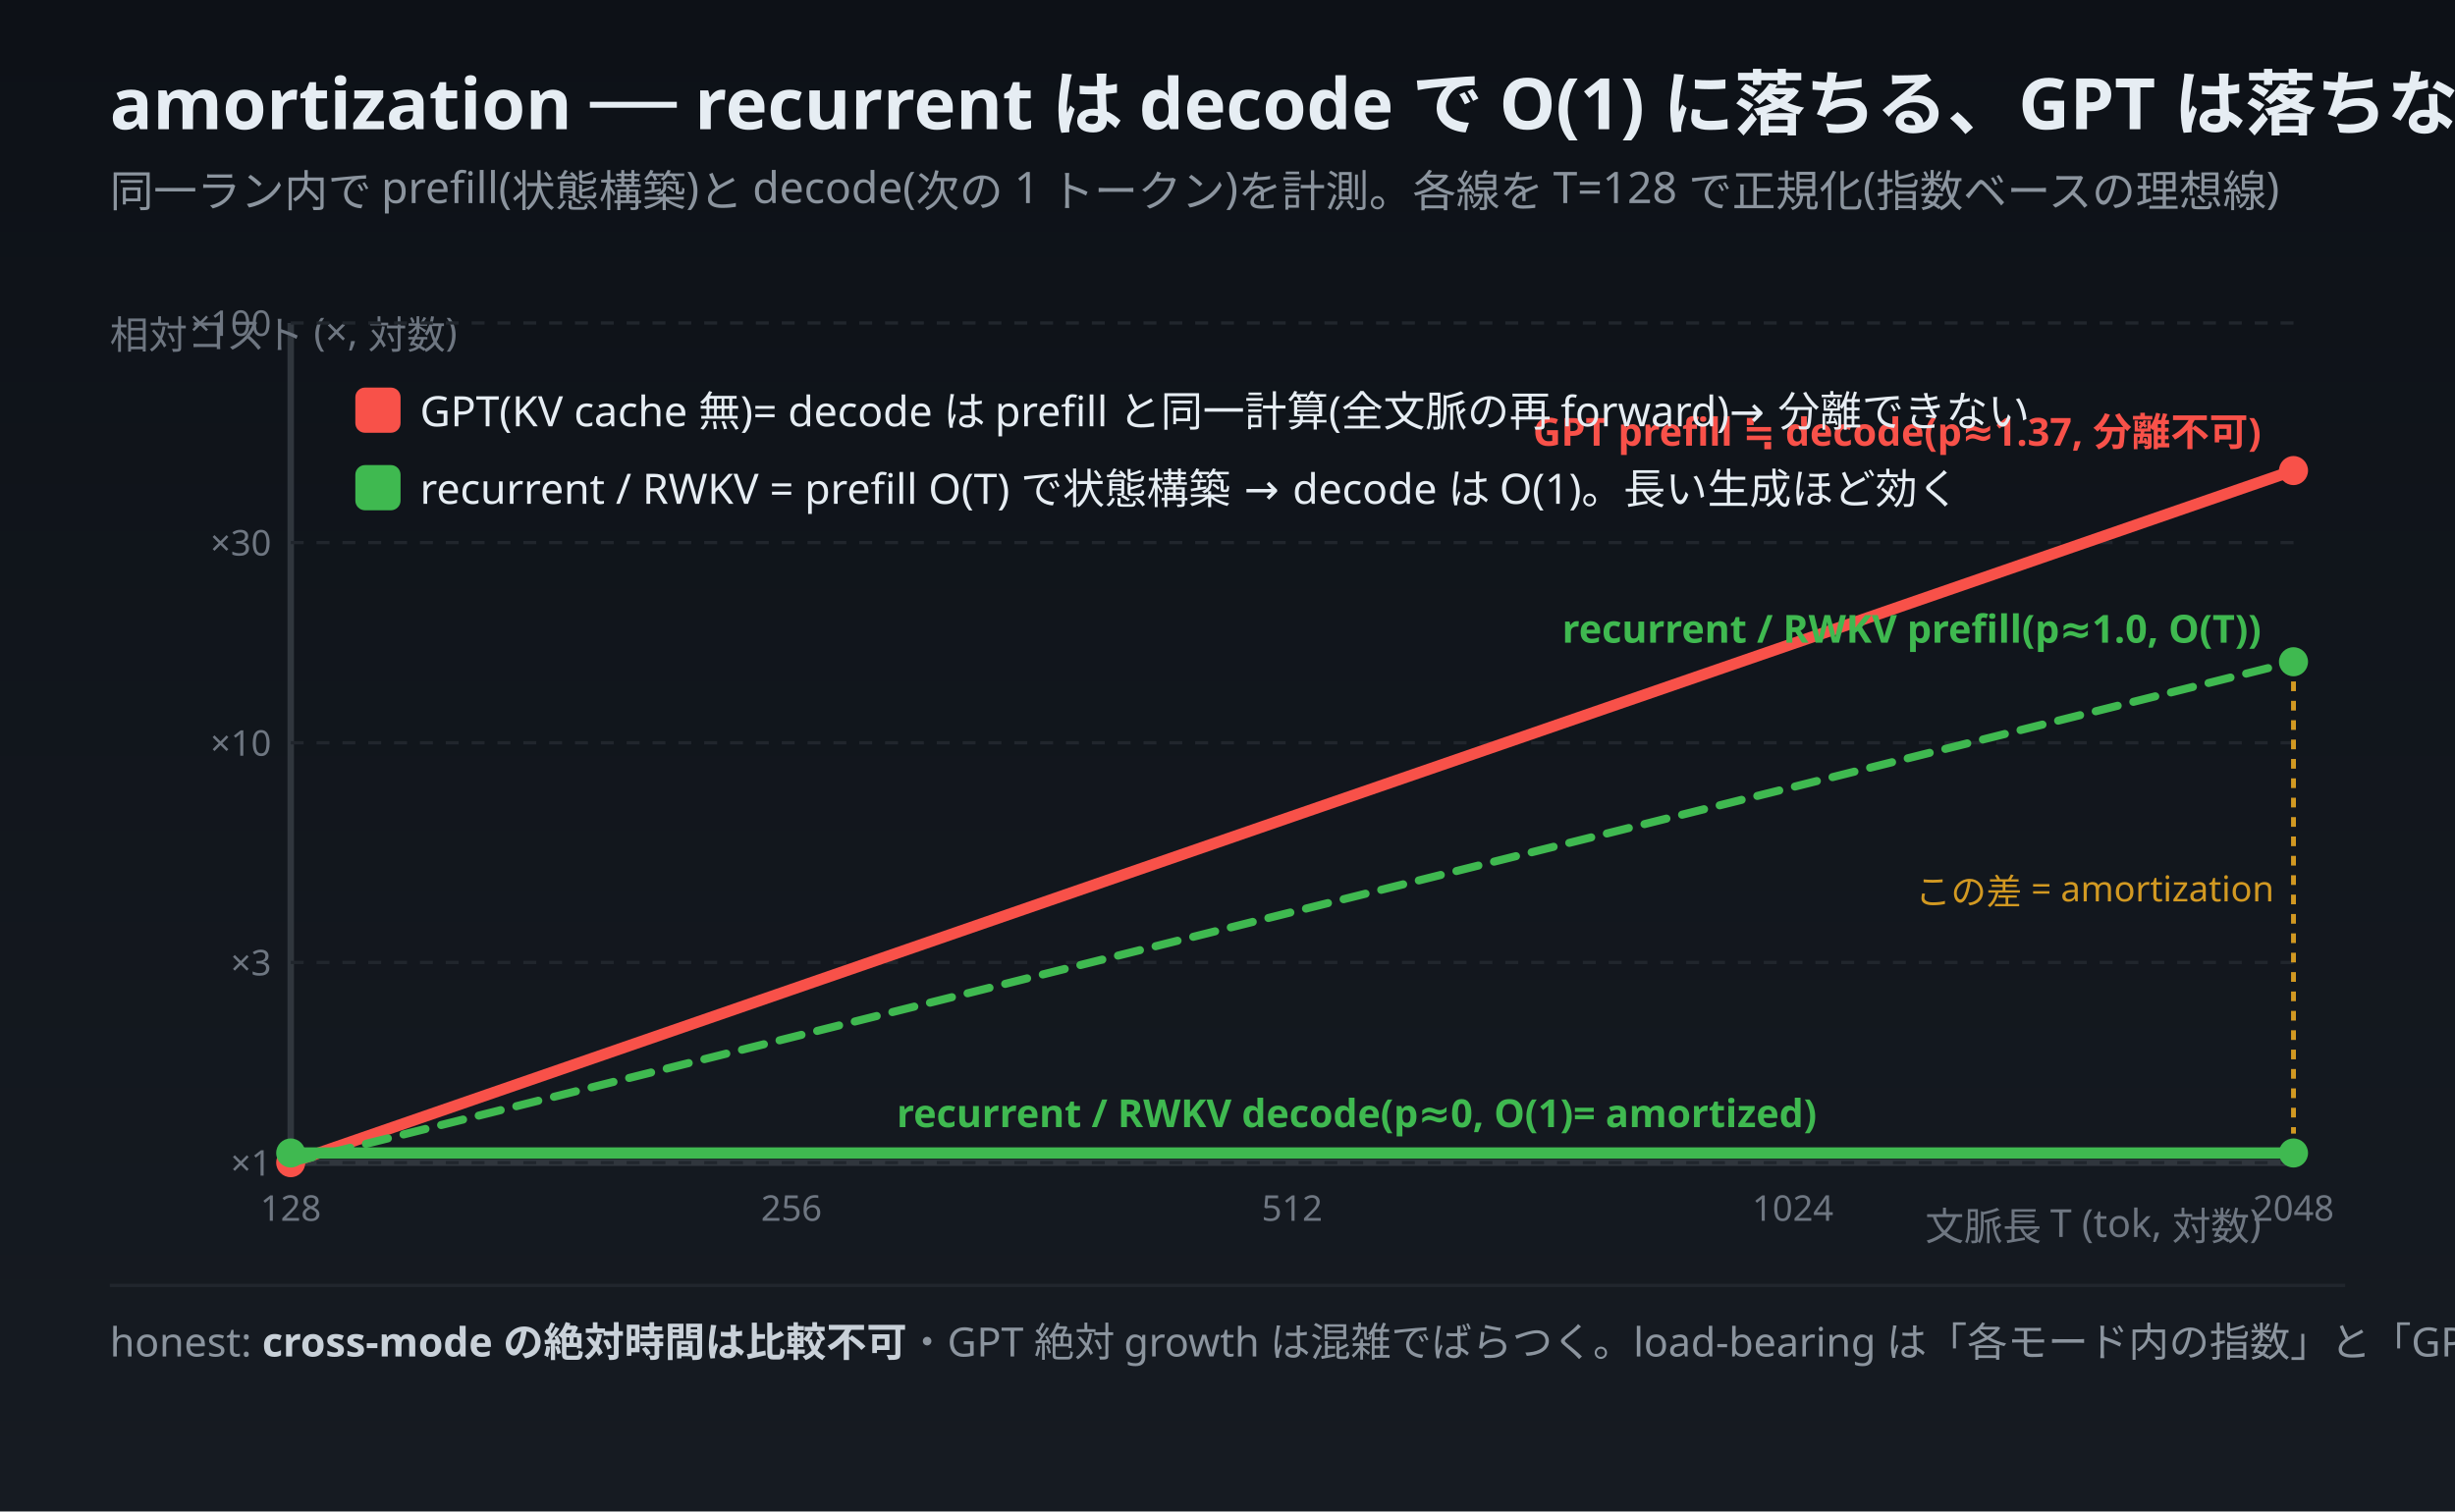
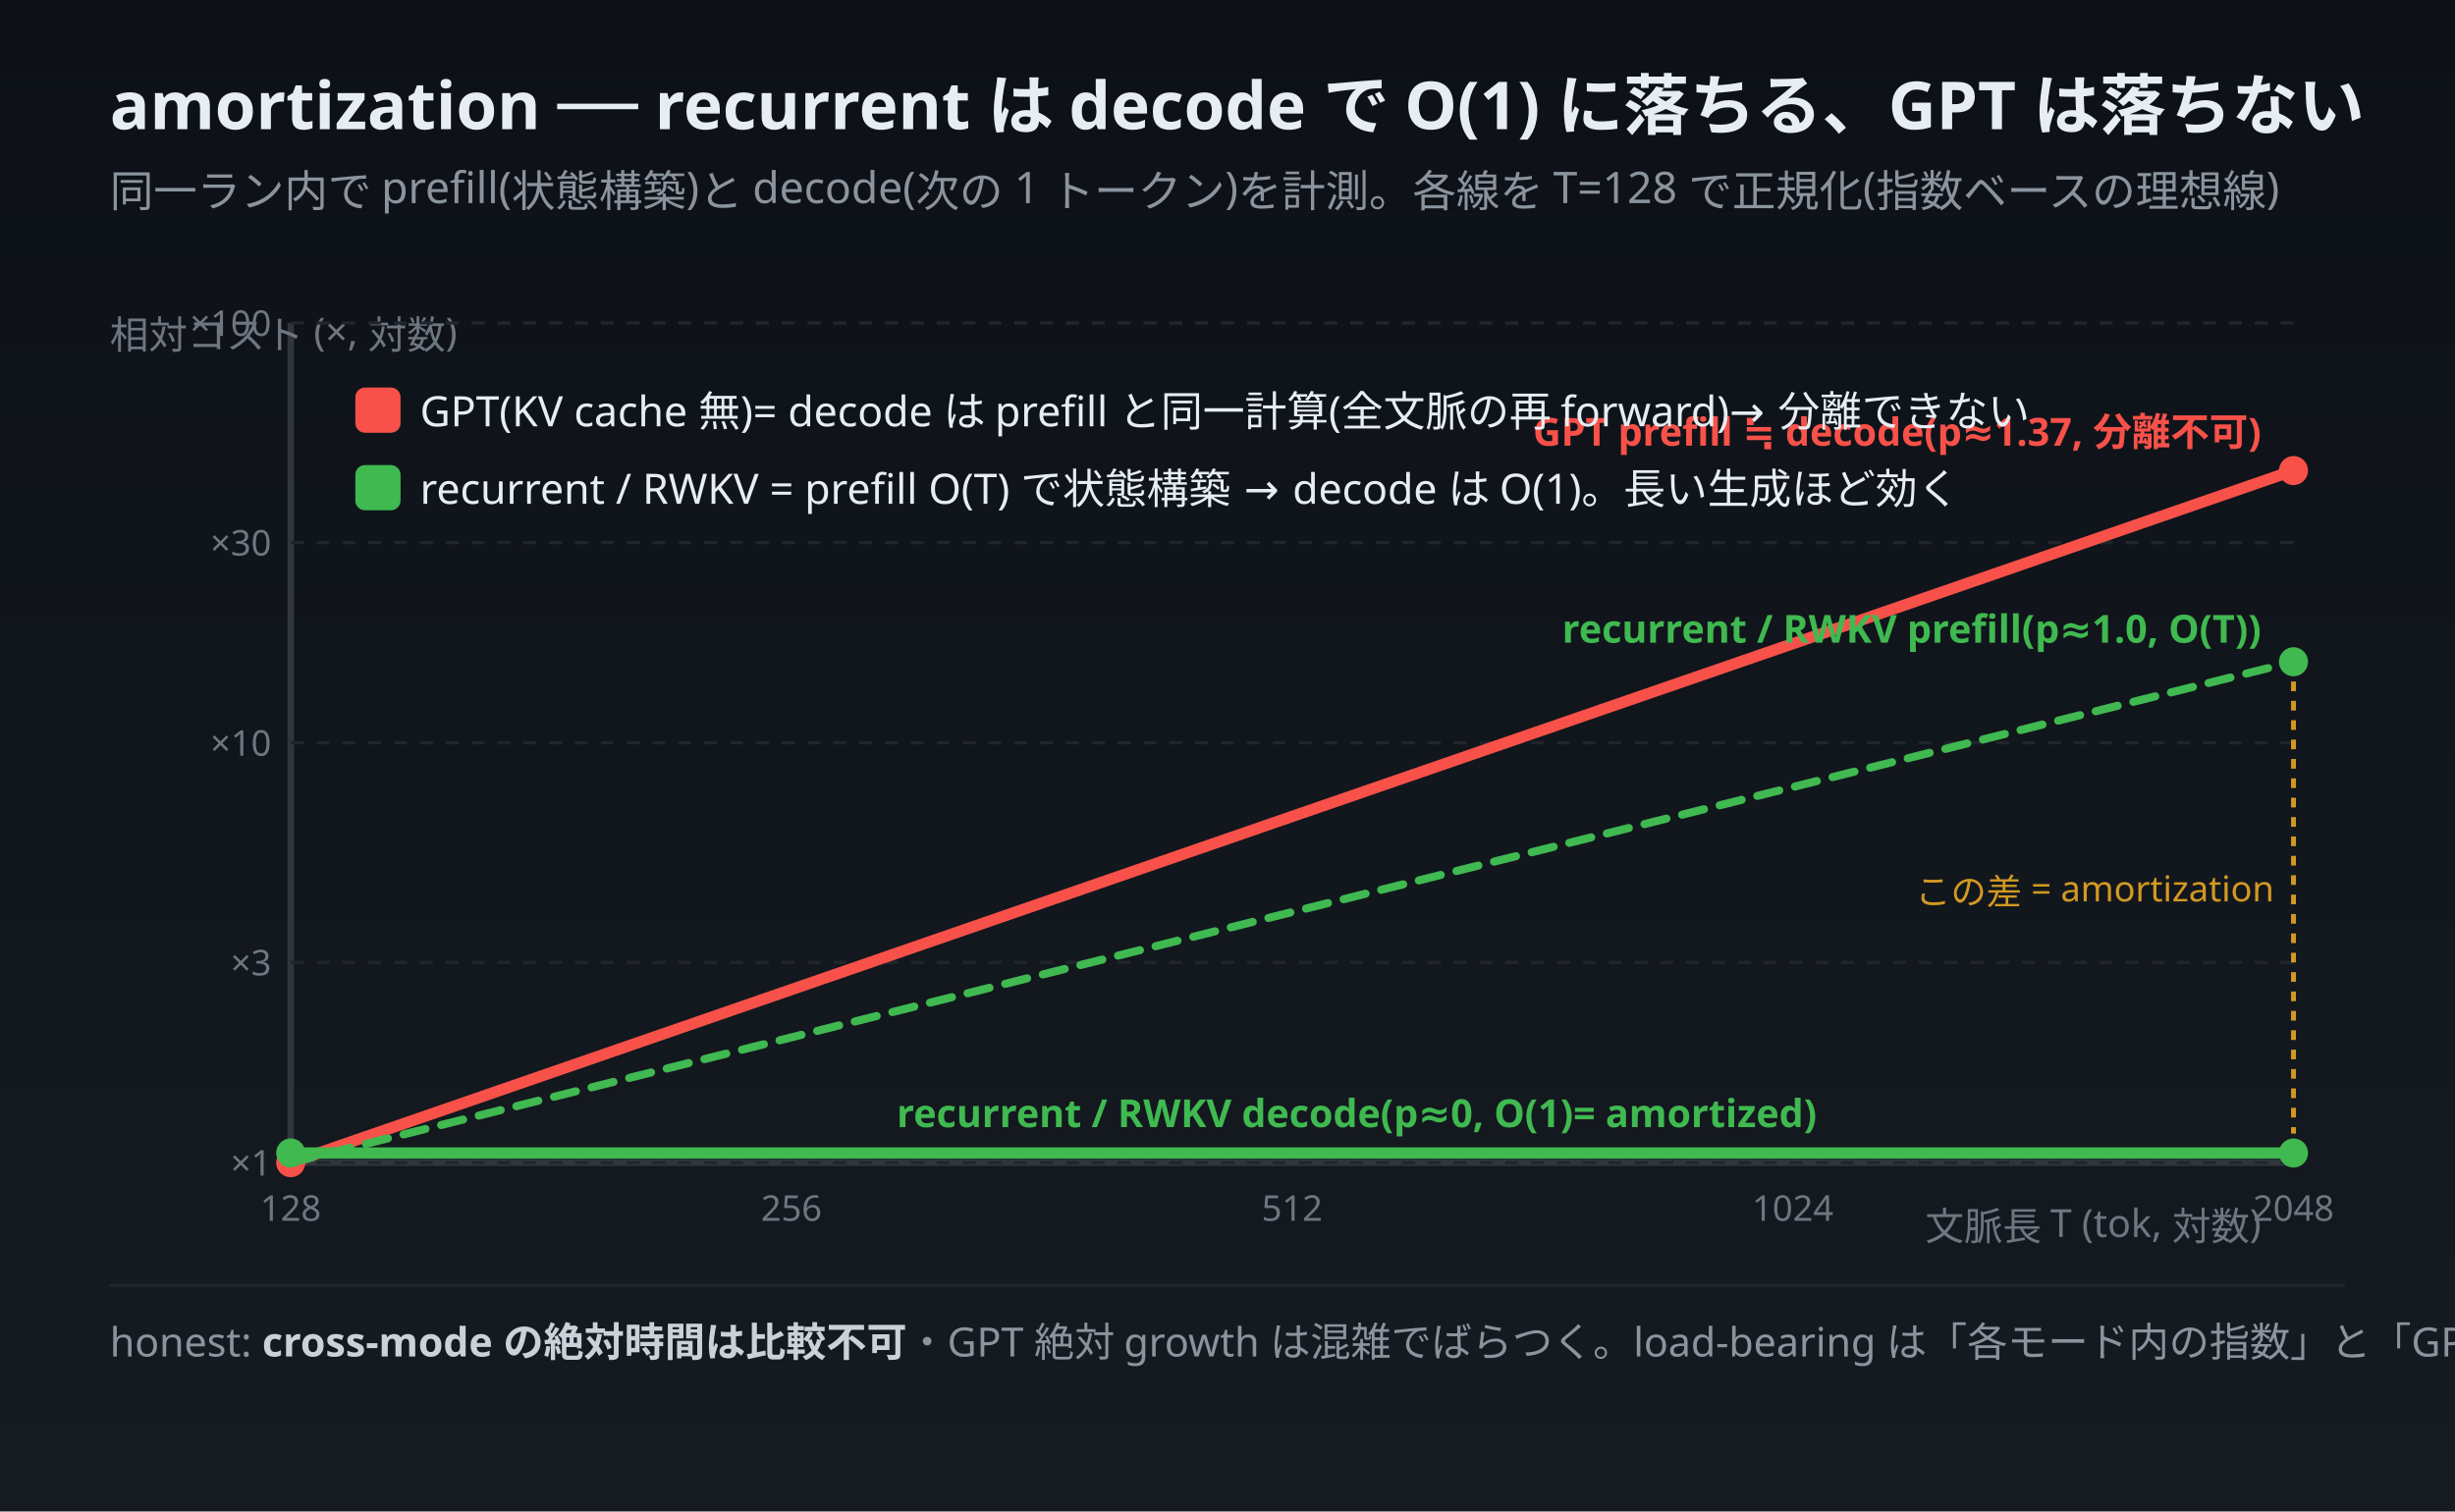
<svg xmlns="http://www.w3.org/2000/svg" viewBox="0 0 760 468" font-family="Segoe UI, Hiragino Kaku Gothic ProN, Meiryo, sans-serif">
  <defs>
    <linearGradient id="bg" x1="0" y1="0" x2="0" y2="1">
      <stop offset="0" stop-color="#0d1117" />
      <stop offset="1" stop-color="#161b22" />
    </linearGradient>
  </defs>
  <rect width="760" height="468" fill="url(#bg)" />
-   <text x="34" y="40" fill="#e6edf3" font-size="22" font-weight="700">amortization ── recurrent は decode で O(1) に落ちる、GPT は落ちない</text>
+   <text x="34" y="40" fill="#e6edf3" font-size="20.5" font-weight="700">amortization ── recurrent は decode で O(1) に落ちる、GPT は落ちない</text>
  <text x="34" y="64" fill="#8b949e" font-size="13.5">同一ラン内で prefill(状態構築)と decode(次の 1 トークン)を計測。各線を T=128 で正規化(指数ベースの理想線)</text>
  <line x1="90" y1="360" x2="710" y2="360" stroke="#30363d" stroke-width="2" />
  <line x1="90" y1="100" x2="90" y2="360" stroke="#30363d" stroke-width="2" />
  <text x="700" y="384" fill="#6e7681" font-size="12" text-anchor="end">文脈長 T (tok, 対数)</text>
  <text x="34" y="108" fill="#6e7681" font-size="12">相対コスト (×, 対数)</text>
  <line x1="90" y1="360.0" x2="710" y2="360.0" stroke="#21262d" stroke-width="1" stroke-dasharray="4 4" />
  <text x="84" y="364" fill="#6e7681" font-size="11" text-anchor="end">×1</text>
  <line x1="90" y1="298.0" x2="710" y2="298.0" stroke="#21262d" stroke-width="1" stroke-dasharray="4 4" />
  <text x="84" y="302" fill="#6e7681" font-size="11" text-anchor="end">×3</text>
  <line x1="90" y1="230.0" x2="710" y2="230.0" stroke="#21262d" stroke-width="1" stroke-dasharray="4 4" />
  <text x="84" y="234" fill="#6e7681" font-size="11" text-anchor="end">×10</text>
  <line x1="90" y1="168.0" x2="710" y2="168.0" stroke="#21262d" stroke-width="1" stroke-dasharray="4 4" />
  <text x="84" y="172" fill="#6e7681" font-size="11" text-anchor="end">×30</text>
  <line x1="90" y1="100.0" x2="710" y2="100.0" stroke="#21262d" stroke-width="1" stroke-dasharray="4 4" />
  <text x="84" y="104" fill="#6e7681" font-size="11" text-anchor="end">×100</text>
  <text x="90" y="378" fill="#6e7681" font-size="11" text-anchor="middle">128</text>
  <text x="245" y="378" fill="#6e7681" font-size="11" text-anchor="middle">256</text>
  <text x="400" y="378" fill="#6e7681" font-size="11" text-anchor="middle">512</text>
  <text x="555" y="378" fill="#6e7681" font-size="11" text-anchor="middle">1024</text>
  <text x="710" y="378" fill="#6e7681" font-size="11" text-anchor="middle">2048</text>
  <polyline points="90,360.0 245,306.4 400,252.8 555,199.3 710,145.7" fill="none" stroke="#f85149" stroke-width="3.5" stroke-linecap="round" stroke-linejoin="round" />
  <circle cx="90" cy="360.0" r="4.5" fill="#f85149" />
  <circle cx="710" cy="145.7" r="4.5" fill="#f85149" />
  <text x="700" y="138" fill="#f85149" font-size="12" font-weight="700" text-anchor="end">GPT prefill ≒ decode(p≈1.37, 分離不可)</text>
  <polyline points="90,360.0 245,321.2 400,282.4 555,243.7 710,204.9" fill="none" stroke="#3fb950" stroke-width="2.5" stroke-dasharray="7 5" stroke-linecap="round" stroke-linejoin="round" />
  <circle cx="710" cy="204.9" r="4.5" fill="#3fb950" />
  <text x="700" y="199" fill="#3fb950" font-size="12" font-weight="700" text-anchor="end">recurrent / RWKV prefill(p≈1.0, O(T))</text>
  <polyline points="90,357.0 245,357.0 400,357.0 555,357.0 710,357.0" fill="none" stroke="#3fb950" stroke-width="3.5" stroke-linecap="round" stroke-linejoin="round" />
  <circle cx="90" cy="357.0" r="4.5" fill="#3fb950" />
  <circle cx="710" cy="357.0" r="4.5" fill="#3fb950" />
  <text x="420" y="349" fill="#3fb950" font-size="12" font-weight="700" text-anchor="middle">recurrent / RWKV decode(p≈0, O(1)= amortized)</text>
  <line x1="710" y1="211" x2="710" y2="351" stroke="#d29922" stroke-width="1.5" stroke-dasharray="3 3" />
  <text x="704" y="280" fill="#d29922" font-size="11" text-anchor="end">この差 = amortization</text>
  <rect x="110" y="120" width="14" height="14" rx="3" fill="#f85149" />
  <text x="130" y="132" fill="#e6edf3" font-size="13">GPT(KV cache 無)= decode は prefill と同一計算(全文脈の再 forward)→ 分離できない</text>
  <rect x="110" y="144" width="14" height="14" rx="3" fill="#3fb950" />
  <text x="130" y="156" fill="#e6edf3" font-size="13">recurrent / RWKV = prefill O(T) で状態構築 → decode は O(1)。長い生成ほど効く</text>
  <line x1="34" y1="398" x2="726" y2="398" stroke="#21262d" stroke-width="1" />
  <text x="34" y="420" fill="#8b949e" font-size="12.5">honest: <tspan fill="#c9d1d9" font-weight="700">cross-mode の絶対時間は比較不可</tspan>・GPT 絶対 growth は混雑でばらつく。load-bearing は「各モード内の指数」と「GPT は prefill≒decode / recurrent だけ decode 平坦」。</text>
</svg>
